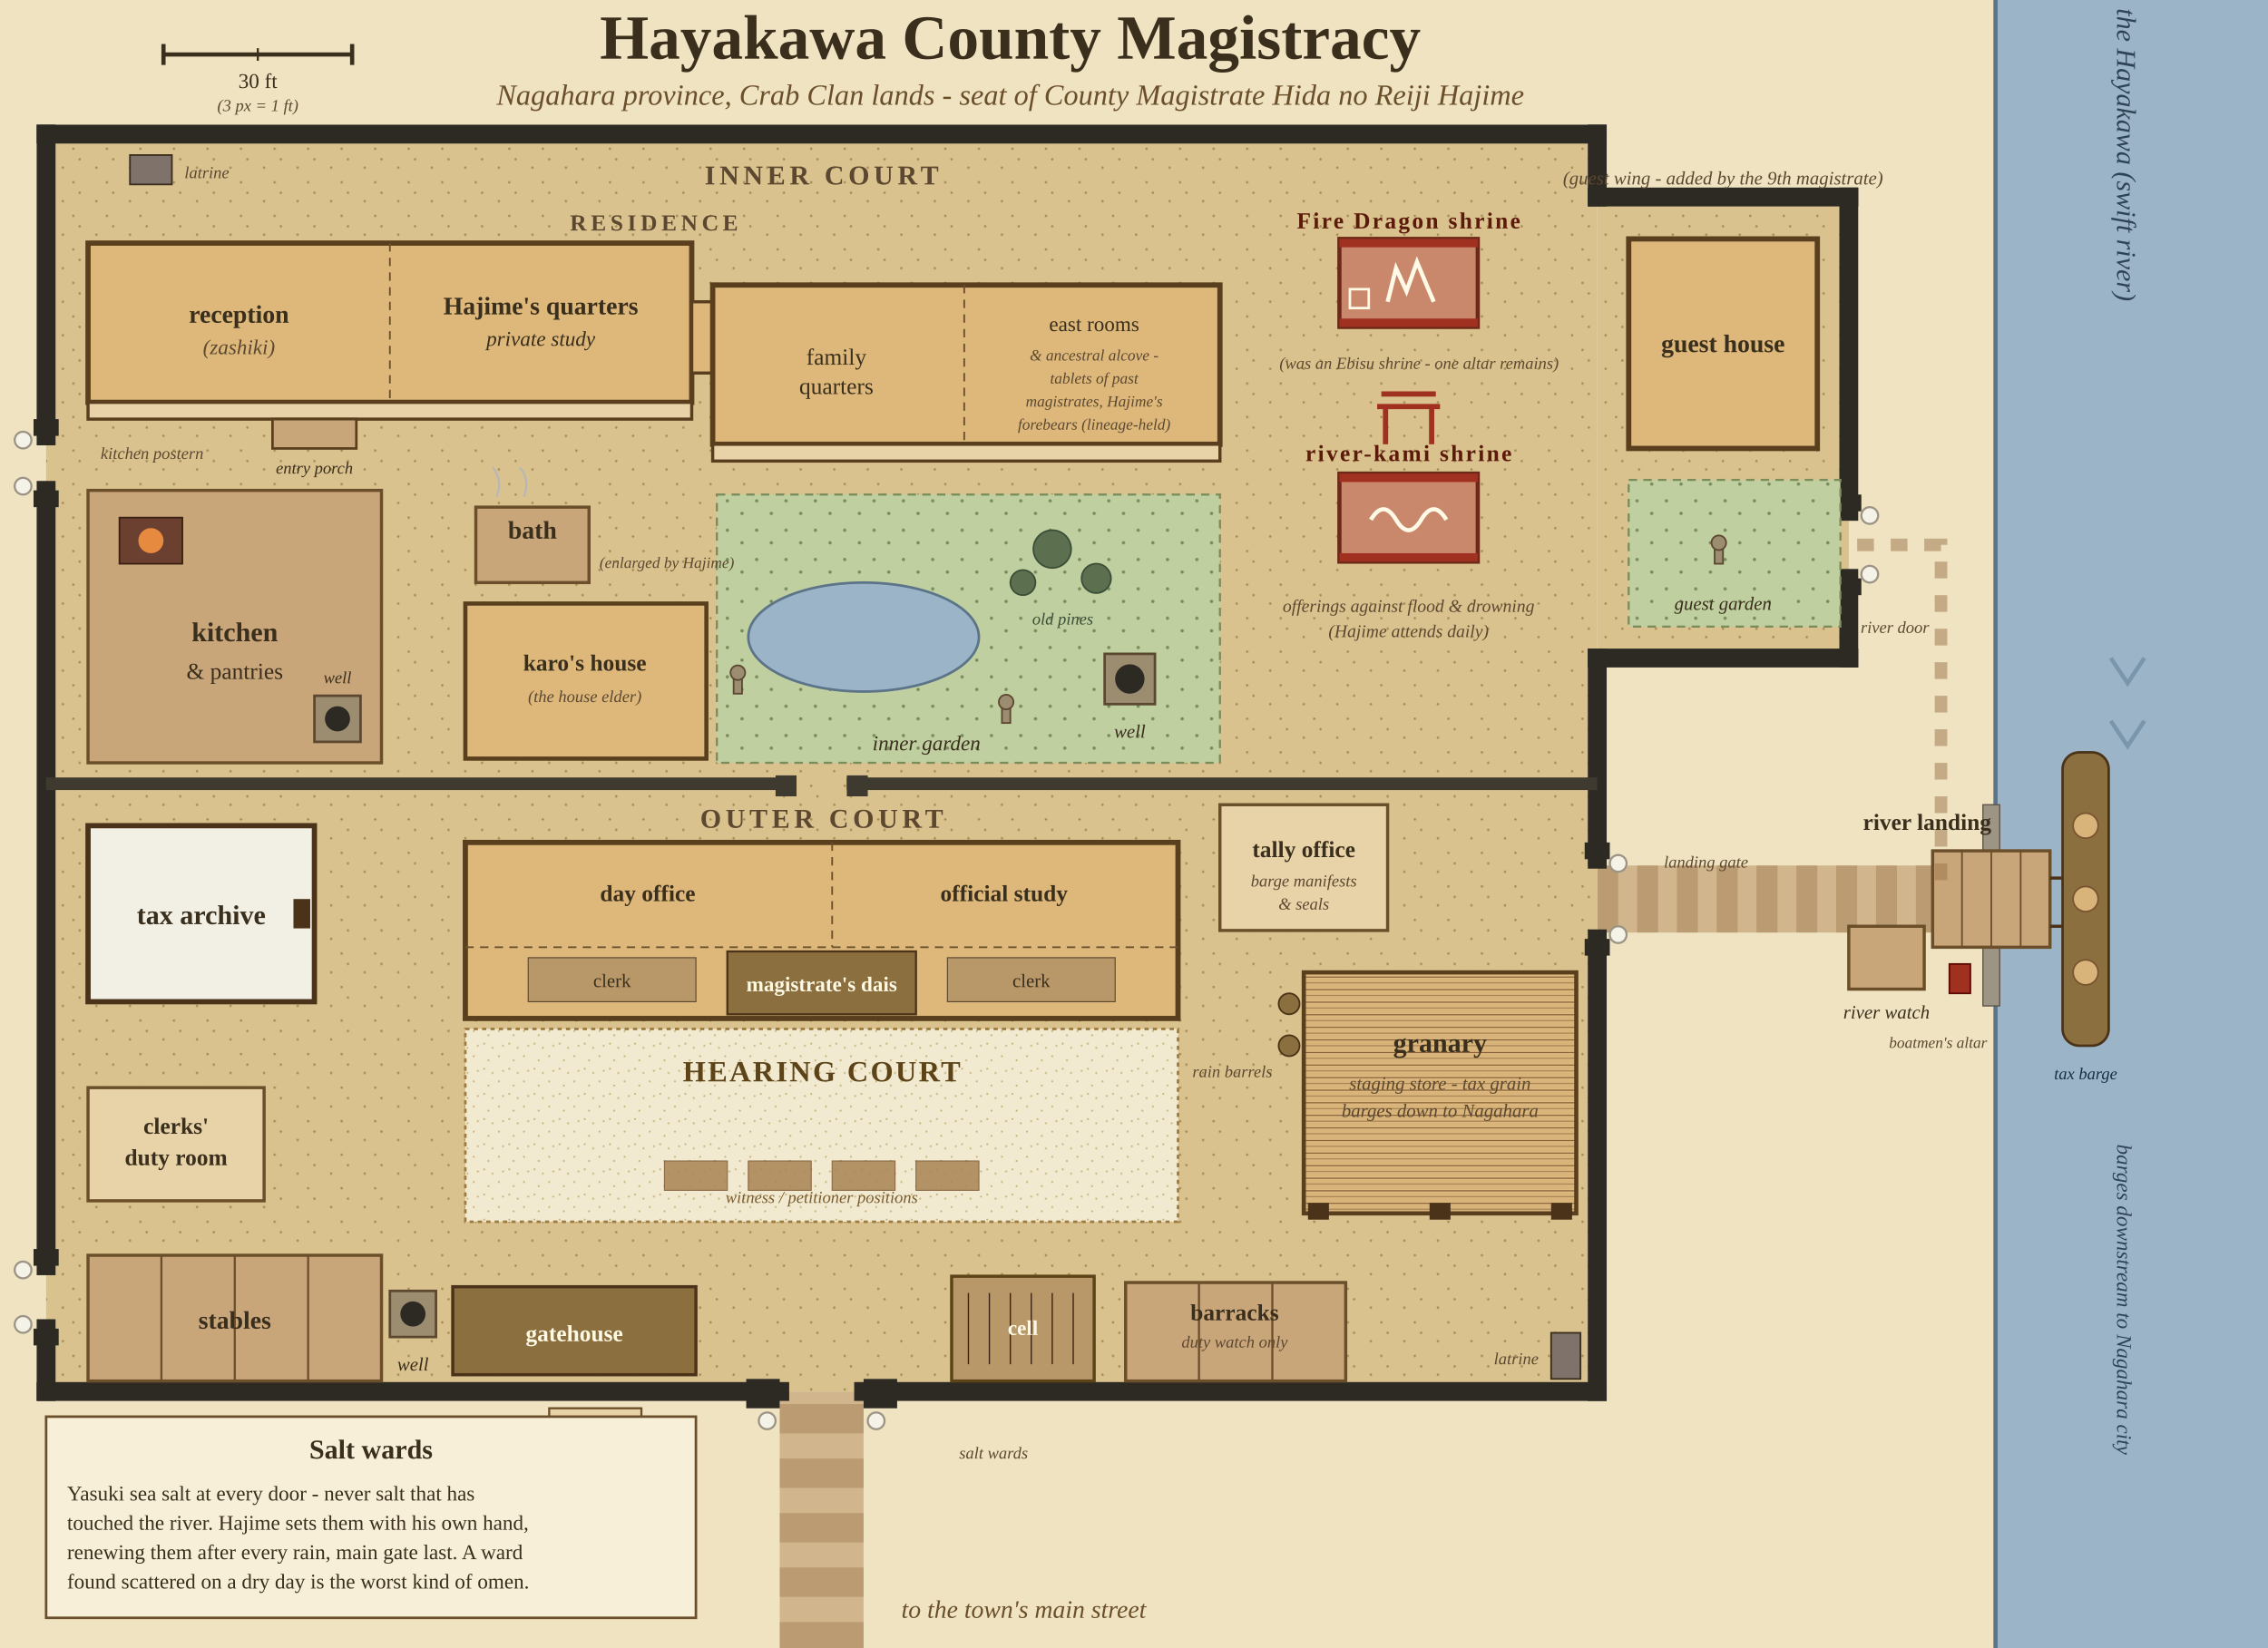
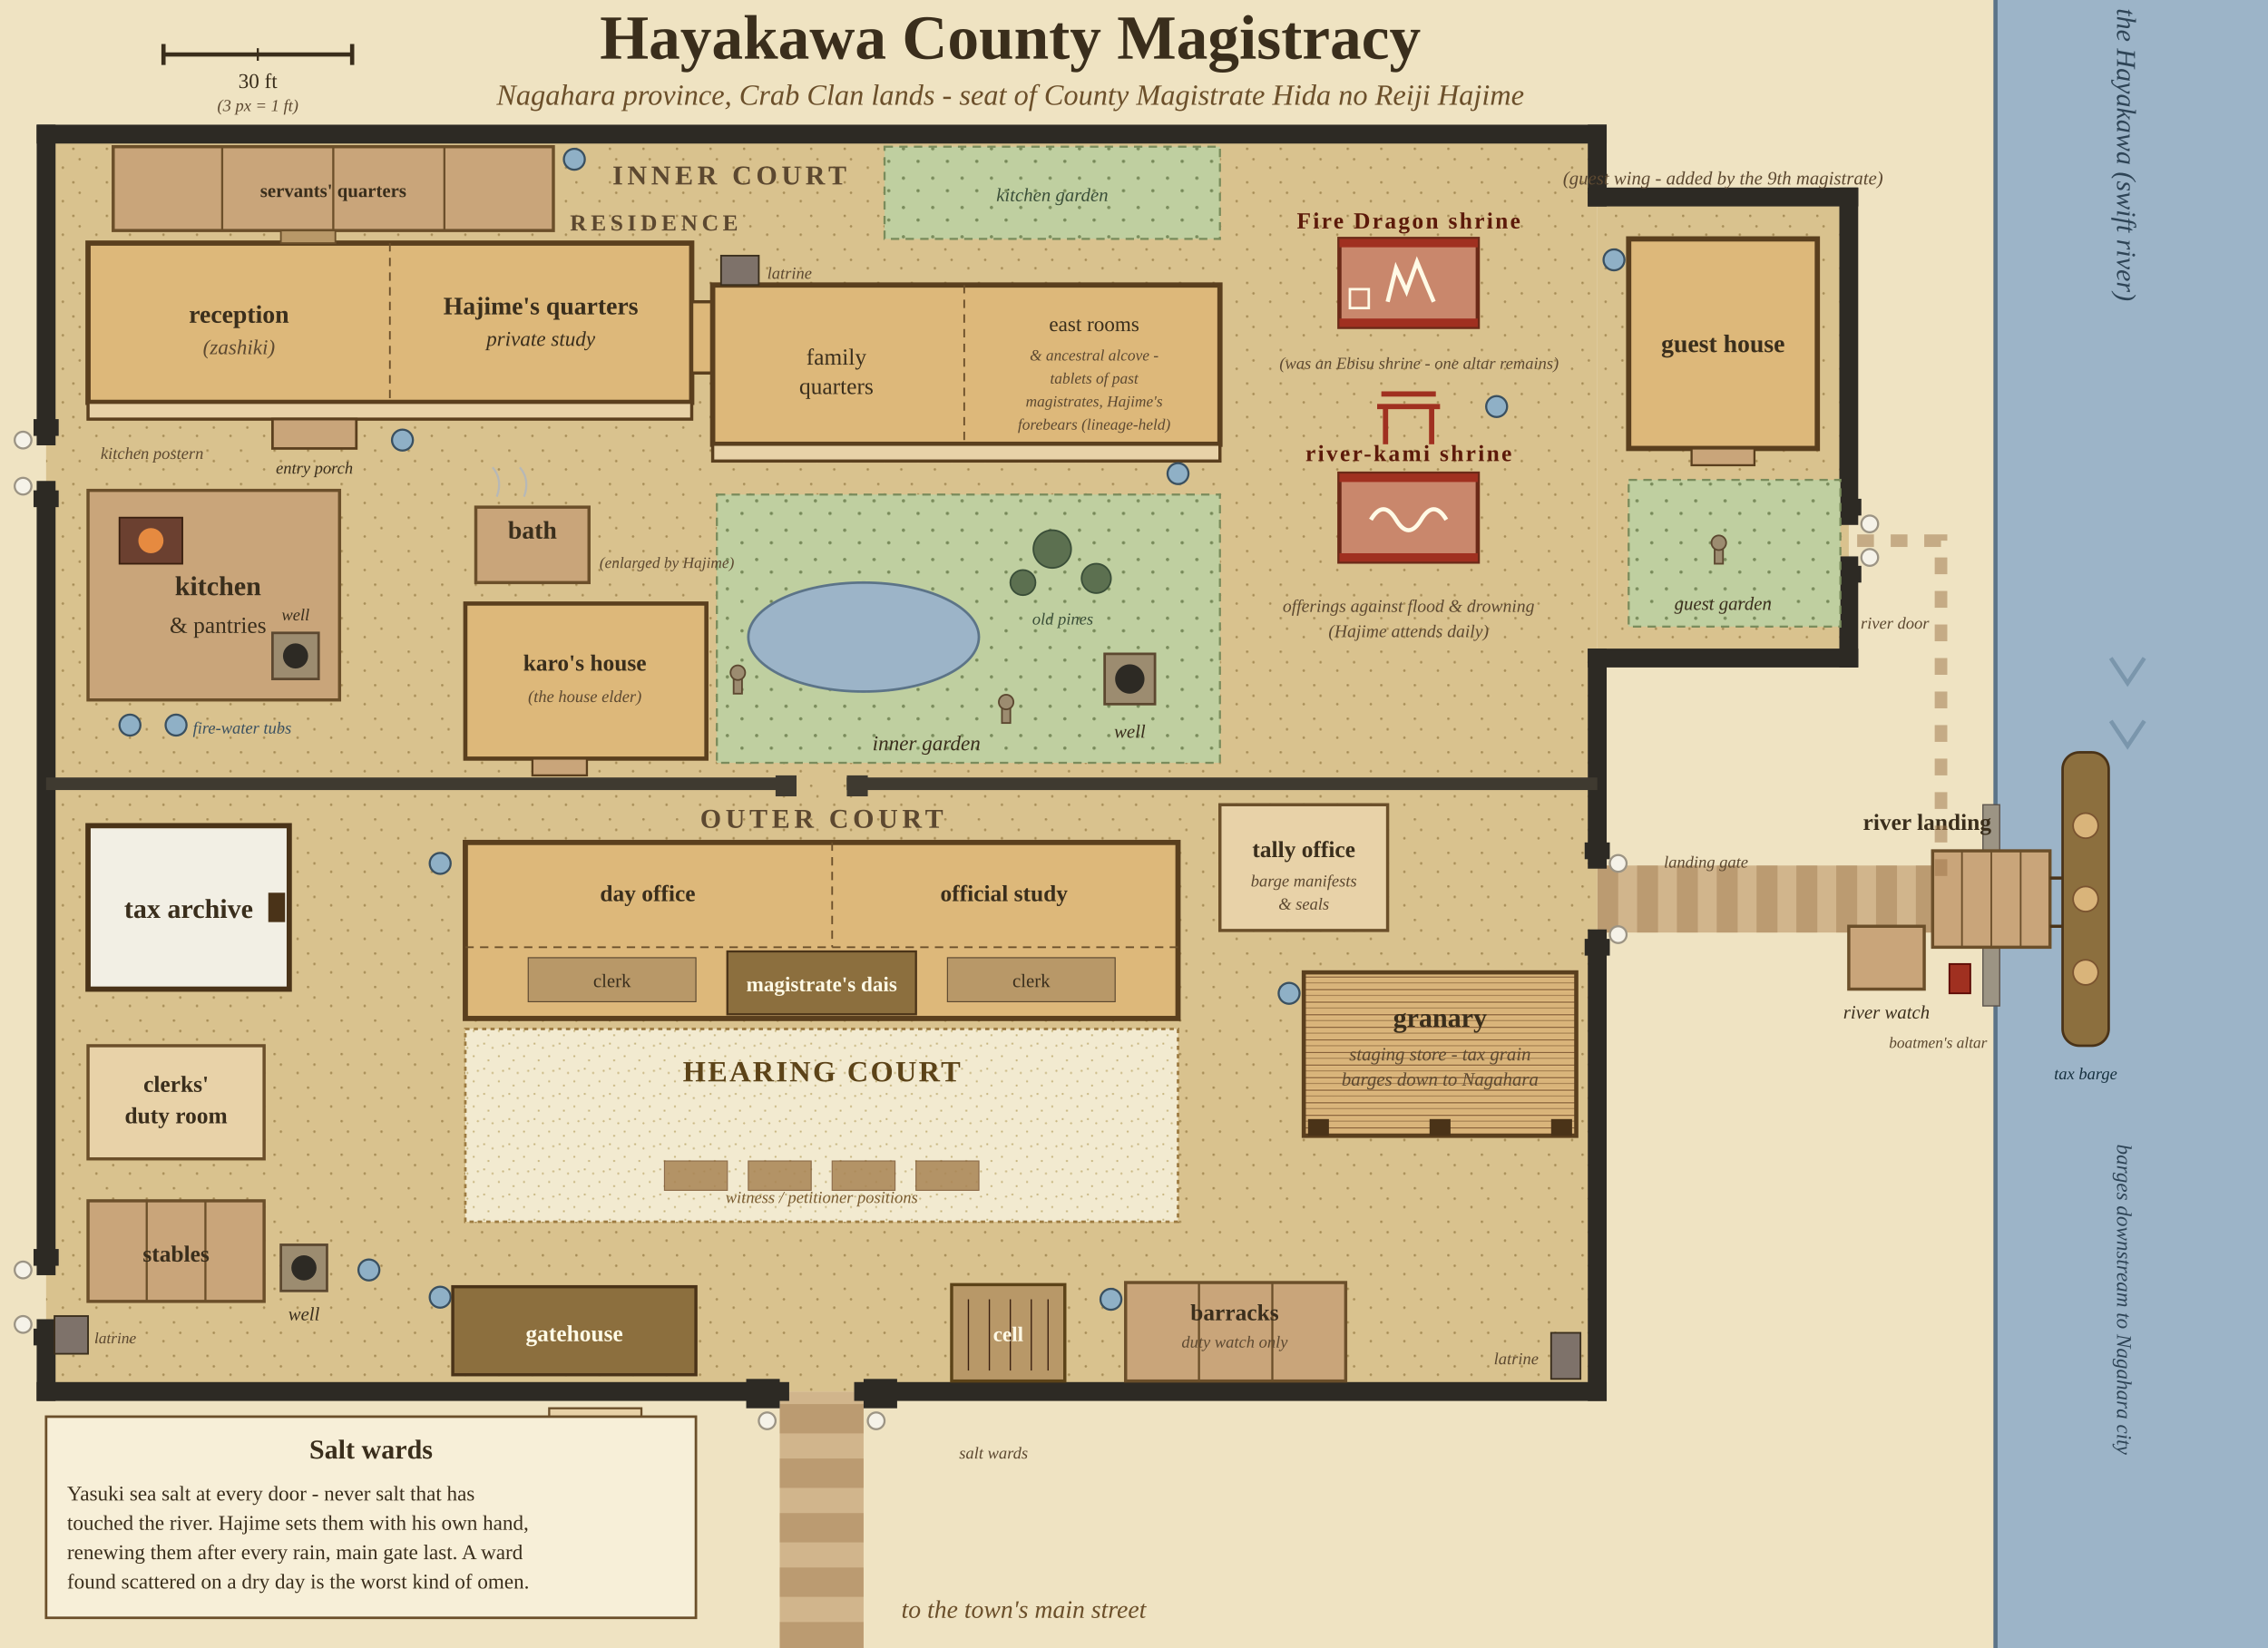
<svg xmlns="http://www.w3.org/2000/svg" viewBox="118 86 1082 786" font-family="Georgia, 'Times New Roman', serif">
  <defs>
    <pattern id="garden-stipple" patternUnits="userSpaceOnUse" width="14" height="14">
      <rect width="14" height="14" fill="#BFCFA0" />
      <circle cx="3" cy="3" r="0.8" fill="#7A8C5C" />
      <circle cx="10" cy="9" r="0.8" fill="#7A8C5C" />
    </pattern>
    <pattern id="court-earth" patternUnits="userSpaceOnUse" width="16" height="16">
      <rect width="16" height="16" fill="#D9C28E" />
      <circle cx="4" cy="6" r="0.6" fill="#A88E58" />
      <circle cx="12" cy="2" r="0.6" fill="#A88E58" />
      <circle cx="9" cy="13" r="0.6" fill="#A88E58" />
    </pattern>
    <pattern id="oshirasu-sand" patternUnits="userSpaceOnUse" width="12" height="12">
      <rect width="12" height="12" fill="#F2EAD0" />
      <circle cx="3" cy="4" r="0.5" fill="#C9B884" />
      <circle cx="8" cy="2" r="0.5" fill="#C9B884" />
      <circle cx="10" cy="9" r="0.5" fill="#C9B884" />
      <circle cx="5" cy="10" r="0.5" fill="#C9B884" />
      <circle cx="1" cy="8" r="0.5" fill="#C9B884" />
    </pattern>
    <pattern id="granary-slats" patternUnits="userSpaceOnUse" width="14" height="6">
      <rect width="14" height="6" fill="#D9B47A" />
      <line x1="0" y1="0" x2="14" y2="0" stroke="#7A5430" stroke-width="0.8" />
      <line x1="0" y1="3" x2="14" y2="3" stroke="#A88454" stroke-width="0.5" />
    </pattern>
  </defs>
  <rect x="0" y="0" width="1200" height="900" fill="#EFE3C2" />
  <g>
    <rect x="1070" y="0" width="130" height="900" fill="#9CB4C8" />
    <line x1="1070" y1="0" x2="1070" y2="900" stroke="#5C7488" stroke-width="2" />
    <g stroke="#7A96AC" stroke-width="2" fill="none">
      <path d="M 1125 400 L 1133 412 L 1141 400" />
      <path d="M 1125 430 L 1133 442 L 1141 430" />
    </g>
    <text transform="rotate(90 1128 90)" x="1128" y="90" font-size="13" font-style="italic" fill="#2E4456">the Hayakawa (swift river)</text>
    <text transform="rotate(90 1128 632)" x="1128" y="632" font-size="10" font-style="italic" fill="#2E4456">barges downstream to Nagahara city</text>
  </g>
  <g>
    <path d="M 510 900 L 510 750" stroke="#B89060" stroke-width="40" stroke-linecap="butt" opacity="0.55" />
    <path d="M 510 900 L 510 750" stroke="#9C7448" stroke-width="40" stroke-dasharray="14 12" fill="none" opacity="0.4" />
    <text x="548" y="858" font-size="12" fill="#6B4F2A" font-style="italic">to the town's main street</text>
  </g>
  <g>
    <path d="M 880 515 L 1044 515" stroke="#B89060" stroke-width="32" stroke-linecap="butt" opacity="0.55" />
    <path d="M 880 515 L 1044 515" stroke="#9C7448" stroke-width="32" stroke-dasharray="10 9" fill="none" opacity="0.4" />
  </g>
  <g>
    <rect x="1064" y="470" width="8" height="96" fill="#9C9484" stroke="#5C544C" stroke-width="0.6" />
    <rect x="1040" y="492" width="56" height="46" fill="#C9A57A" stroke="#6B4F2A" stroke-width="1.5" />
    <line x1="1054" y1="492" x2="1054" y2="538" stroke="#6B4F2A" stroke-width="0.8" />
    <line x1="1068" y1="492" x2="1068" y2="538" stroke="#6B4F2A" stroke-width="0.8" />
    <line x1="1082" y1="492" x2="1082" y2="538" stroke="#6B4F2A" stroke-width="0.8" />
    <text x="1068" y="482" text-anchor="end" font-size="11" font-weight="bold" fill="#3A2E1C">river landing</text>
    <line x1="1096" y1="505" x2="1102" y2="505" stroke="#4A3318" stroke-width="1.5" />
    <line x1="1096" y1="528" x2="1102" y2="528" stroke="#4A3318" stroke-width="1.5" />
    <rect x="1102" y="445" width="22" height="140" rx="8" fill="#8C6F3E" stroke="#4A3318" stroke-width="1.2" />
    <circle cx="1113" cy="480" r="6" fill="#D9B47A" stroke="#7A5430" stroke-width="0.8" />
    <circle cx="1113" cy="515" r="6" fill="#D9B47A" stroke="#7A5430" stroke-width="0.8" />
    <circle cx="1113" cy="550" r="6" fill="#D9B47A" stroke="#7A5430" stroke-width="0.8" />
    <text x="1113" y="601" text-anchor="middle" font-size="8" font-style="italic" fill="#16303F">tax barge</text>
    <rect x="1048" y="546" width="10" height="14" fill="#A03020" stroke="#5C0A04" stroke-width="0.8" />
    <text x="1066" y="586" text-anchor="end" font-size="7.5" font-style="italic" fill="#5C4830">boatmen's altar</text>
    <rect x="1000" y="528" width="36" height="30" fill="#C9A57A" stroke="#6B4F2A" stroke-width="1.5" />
    <text x="1018" y="572" text-anchor="middle" font-size="9" font-style="italic" fill="#3A2E1C">river watch</text>
  </g>
  <text x="600" y="114" text-anchor="middle" font-size="30" font-weight="bold" fill="#3A2E1C">Hayakawa County Magistracy</text>
  <text x="600" y="136" text-anchor="middle" font-size="14" font-style="italic" fill="#6B4F2A">Nagahara province, Crab Clan lands - seat of County Magistrate Hida no Reiji Hajime</text>
  <g>
    <g stroke="#3A2E1C">
      <line x1="196" y1="112" x2="286" y2="112" stroke-width="2" />
      <line x1="196" y1="107" x2="196" y2="117" stroke-width="2" />
      <line x1="286" y1="107" x2="286" y2="117" stroke-width="2" />
      <line x1="241" y1="109" x2="241" y2="115" stroke-width="1" />
    </g>
    <text x="241" y="128" text-anchor="middle" font-size="10" fill="#3A2E1C">30 ft</text>
    <text x="241" y="139" text-anchor="middle" font-size="8" font-style="italic" fill="#5C4830">(3 px = 1 ft)</text>
  </g>
  <rect x="140" y="150" width="740" height="600" fill="url(#court-earth)" />
  <rect x="880" y="180" width="120" height="220" fill="url(#court-earth)" />
  <g stroke="#2D2A24" stroke-width="9" fill="none" stroke-linecap="square">
    <line x1="140" y1="150" x2="880" y2="150" />
    <line x1="140" y1="150" x2="140" y2="294" />
    <line x1="140" y1="320" x2="140" y2="690" />
    <line x1="140" y1="720" x2="140" y2="750" />
    <line x1="880" y1="150" x2="880" y2="180" />
    <line x1="880" y1="180" x2="1000" y2="180" />
    <line x1="1000" y1="400" x2="880" y2="400" />
    <line x1="880" y1="400" x2="880" y2="496" />
-     <line x1="1000" y1="180" x2="1000" y2="330" />
-     <line x1="1000" y1="362" x2="1000" y2="400" />
+     <line x1="1000" y1="180" x2="1000" y2="332" />
+     <line x1="1000" y1="356" x2="1000" y2="400" />
    <line x1="880" y1="534" x2="880" y2="750" />
    <line x1="140" y1="750" x2="490" y2="750" />
    <line x1="530" y1="750" x2="880" y2="750" />
  </g>
  <g fill="#2D2A24">
    <rect x="474" y="744" width="16" height="14" />
    <rect x="530" y="744" width="16" height="14" />
  </g>
  <g fill="#2D2A24">
    <rect x="874" y="488" width="12" height="8" />
    <rect x="874" y="534" width="12" height="8" />
  </g>
  <text x="952" y="500" text-anchor="end" font-size="8" font-style="italic" fill="#5C4830">landing gate</text>
  <circle cx="890" cy="498" r="4" fill="#F5F2E8" stroke="#9C9484" stroke-width="1" />
  <circle cx="890" cy="532" r="4" fill="#F5F2E8" stroke="#9C9484" stroke-width="1" />
  <circle cx="129" cy="692" r="4" fill="#F5F2E8" stroke="#9C9484" stroke-width="1" />
  <circle cx="129" cy="718" r="4" fill="#F5F2E8" stroke="#9C9484" stroke-width="1" />
  <g fill="#2D2A24">
    <rect x="134" y="286" width="12" height="8" />
    <rect x="134" y="320" width="12" height="8" />
  </g>
  <text x="166" y="305" text-anchor="start" font-size="8" font-style="italic" fill="#5C4830">kitchen postern</text>
  <circle cx="129" cy="296" r="4" fill="#F5F2E8" stroke="#9C9484" stroke-width="1" />
  <circle cx="129" cy="318" r="4" fill="#F5F2E8" stroke="#9C9484" stroke-width="1" />
  <g fill="#2D2A24">
    <rect x="134" y="682" width="12" height="8" />
    <rect x="134" y="720" width="12" height="8" />
  </g>
  <text x="166" y="705" text-anchor="start" font-size="8" font-style="italic" fill="#5C4830">service gate</text>
  <g fill="#2D2A24">
-     <rect x="994" y="322" width="12" height="8" />
-     <rect x="994" y="362" width="12" height="8" />
-   </g>
-   <path d="M 1004 346 L 1044 346 L 1044 510" stroke="#9C7448" stroke-width="6" stroke-dasharray="8 8" fill="none" opacity="0.5" />
-   <text x="1022" y="388" text-anchor="middle" font-size="8" font-style="italic" fill="#5C4830">river door</text>
-   <circle cx="1010" cy="332" r="4" fill="#F5F2E8" stroke="#9C9484" stroke-width="1" />
-   <circle cx="1010" cy="360" r="4" fill="#F5F2E8" stroke="#9C9484" stroke-width="1" />
+     <rect x="994" y="324" width="12" height="8" />
+     <rect x="994" y="356" width="12" height="8" />
+   </g>
+   <path d="M 1004 344 L 1044 344 L 1044 510" stroke="#9C7448" stroke-width="6" stroke-dasharray="8 8" fill="none" opacity="0.5" />
+   <text x="1022" y="386" text-anchor="middle" font-size="8" font-style="italic" fill="#5C4830">river door</text>
+   <circle cx="1010" cy="336" r="4" fill="#F5F2E8" stroke="#9C9484" stroke-width="1" />
+   <circle cx="1010" cy="352" r="4" fill="#F5F2E8" stroke="#9C9484" stroke-width="1" />
  <g>
    <circle cx="484" cy="764" r="4" fill="#F5F2E8" stroke="#9C9484" stroke-width="1" />
    <circle cx="536" cy="764" r="4" fill="#F5F2E8" stroke="#9C9484" stroke-width="1" />
    <text x="592" y="782" text-anchor="middle" font-size="8" font-style="italic" fill="#5C4830">salt wards</text>
  </g>
  <g>
    <rect x="380" y="758" width="44" height="12" fill="#E8D2A8" stroke="#6B4F2A" stroke-width="1" />
    <circle cx="386" cy="772" r="1.5" fill="#4A3318" />
    <circle cx="418" cy="772" r="1.5" fill="#4A3318" />
    <text x="402" y="786" text-anchor="middle" font-size="9" font-style="italic" fill="#5C4830">notice board</text>
  </g>
  <g stroke="#3F3A30" stroke-width="6" fill="none">
    <line x1="140" y1="460" x2="498" y2="460" />
    <line x1="522" y1="460" x2="880" y2="460" />
  </g>
  <g fill="#3F3A30">
    <rect x="488" y="456" width="10" height="10" />
    <rect x="522" y="456" width="10" height="10" />
  </g>
-   <text x="510" y="174" text-anchor="middle" font-size="13" font-weight="bold" fill="#5C4830" letter-spacing="2">INNER COURT</text>
+   <text x="466" y="174" text-anchor="middle" font-size="13" font-weight="bold" fill="#5C4830" letter-spacing="2">INNER COURT</text>
  <g>
    <text x="430" y="196" text-anchor="middle" font-size="11" font-weight="bold" fill="#5C4830" letter-spacing="2">RESIDENCE</text>
    <rect x="160" y="202" width="288" height="76" fill="#DDB87A" stroke="#5A3F1E" stroke-width="2.5" />
    <rect x="160" y="278" width="288" height="8" fill="#E8D2A8" stroke="#5A3F1E" stroke-width="1.5" />
    <line x1="304" y1="202" x2="304" y2="278" stroke="#6B4F2A" stroke-width="0.8" stroke-dasharray="4 3" />
    <text x="232" y="240" text-anchor="middle" font-size="12" font-weight="bold" fill="#3A2E1C">reception</text>
    <text x="232" y="255" text-anchor="middle" font-size="10" font-style="italic" fill="#5C4830">(zashiki)</text>
    <text x="376" y="236" text-anchor="middle" font-size="12" font-weight="bold" fill="#3A2E1C">Hajime's quarters</text>
    <text x="376" y="251" text-anchor="middle" font-size="10" font-style="italic" fill="#3A2E1C">private study</text>
    <rect x="448" y="230" width="10" height="34" fill="#DDB87A" stroke="#5A3F1E" stroke-width="1.5" />
    <rect x="458" y="222" width="242" height="76" fill="#DDB87A" stroke="#5A3F1E" stroke-width="2.5" />
    <rect x="458" y="298" width="242" height="8" fill="#E8D2A8" stroke="#5A3F1E" stroke-width="1.5" />
    <line x1="578" y1="222" x2="578" y2="298" stroke="#6B4F2A" stroke-width="0.8" stroke-dasharray="4 3" />
    <text x="517" y="260" text-anchor="middle" font-size="11" fill="#3A2E1C">family</text>
    <text x="517" y="274" text-anchor="middle" font-size="11" fill="#3A2E1C">quarters</text>
    <text x="640" y="244" text-anchor="middle" font-size="10" fill="#3A2E1C">east rooms</text>
    <text x="640" y="258" text-anchor="middle" font-size="7.5" font-style="italic" fill="#5C4830">&amp; ancestral alcove -</text>
    <text x="640" y="269" text-anchor="middle" font-size="7.5" font-style="italic" fill="#5C4830">tablets of past</text>
    <text x="640" y="280" text-anchor="middle" font-size="7.5" font-style="italic" fill="#5C4830">magistrates, Hajime's</text>
    <text x="640" y="291" text-anchor="middle" font-size="7.5" font-style="italic" fill="#5C4830">forebears (lineage-held)</text>
  </g>
  <g>
    <rect x="248" y="286" width="40" height="14" fill="#C9A57A" stroke="#5A3F1E" stroke-width="1.2" />
    <text x="268" y="312" text-anchor="middle" font-size="8" font-style="italic" fill="#3A2E1C">entry porch</text>
  </g>
  <g>
-     <rect x="160" y="320" width="140" height="130" fill="#C9A57A" stroke="#6B4F2A" stroke-width="1.5" />
+     <rect x="160" y="320" width="120" height="100" fill="#C9A57A" stroke="#6B4F2A" stroke-width="1.5" />
    <rect x="175" y="333" width="30" height="22" fill="#6B4030" stroke="#3A2010" stroke-width="0.8" />
    <circle cx="190" cy="344" r="6" fill="#E68A40" />
-     <text x="230" y="392" text-anchor="middle" font-size="13" font-weight="bold" fill="#3A2E1C">kitchen</text>
-     <text x="230" y="410" text-anchor="middle" font-size="11" fill="#3A2E1C">&amp; pantries</text>
-     <rect x="268" y="418" width="22" height="22" fill="#9C8C70" stroke="#5C4830" stroke-width="1.2" />
-     <circle cx="279" cy="429" r="6" fill="#2D2A24" />
-     <text x="279" y="412" text-anchor="middle" font-size="8" font-style="italic" fill="#3A2E1C">well</text>
+     <text x="222" y="370" text-anchor="middle" font-size="13" font-weight="bold" fill="#3A2E1C">kitchen</text>
+     <text x="222" y="388" text-anchor="middle" font-size="11" fill="#3A2E1C">&amp; pantries</text>
+     <rect x="248" y="388" width="22" height="22" fill="#9C8C70" stroke="#5C4830" stroke-width="1.2" />
+     <circle cx="259" cy="399" r="6" fill="#2D2A24" />
+     <text x="259" y="382" text-anchor="middle" font-size="8" font-style="italic" fill="#3A2E1C">well</text>
  </g>
  <g>
    <rect x="460" y="322" width="240" height="128" fill="url(#garden-stipple)" stroke="#7A8C5C" stroke-width="1" stroke-dasharray="4 3" />
    <ellipse cx="530" cy="390" rx="55" ry="26" fill="#9CB4C8" stroke="#5C7488" stroke-width="1.2" />
    <circle cx="620" cy="348" r="9" fill="#5C7050" stroke="#3A4E38" stroke-width="0.8" />
    <circle cx="641" cy="362" r="7" fill="#5C7050" stroke="#3A4E38" stroke-width="0.8" />
    <circle cx="606" cy="364" r="6" fill="#5C7050" stroke="#3A4E38" stroke-width="0.8" />
    <text x="625" y="384" text-anchor="middle" font-size="8" font-style="italic" fill="#3A4E38">old pines</text>
    <g fill="#9C8C70" stroke="#5C4830" stroke-width="0.8">
      <rect x="468" y="410" width="4" height="7" />
      <circle cx="470" cy="407" r="3.5" />
      <rect x="596" y="424" width="4" height="7" />
      <circle cx="598" cy="421" r="3.5" />
    </g>
    <text x="560" y="444" text-anchor="middle" font-size="10" font-style="italic" fill="#3A2E1C">inner garden</text>
  </g>
  <g>
    <rect x="345" y="328" width="54" height="36" fill="#C9A57A" stroke="#6B4F2A" stroke-width="1.5" />
    <path d="M 355 323 q 3 -8 -2 -14 M 368 323 q 3 -8 -2 -14" stroke="#A8B4C8" stroke-width="1" fill="none" opacity="0.7" />
    <text x="372" y="343" text-anchor="middle" font-size="12" font-weight="bold" fill="#3A2E1C">bath</text>
    <text x="404" y="357" text-anchor="start" font-size="7.5" font-style="italic" fill="#5C4830">(enlarged by Hajime)</text>
  </g>
  <g>
    <rect x="340" y="374" width="115" height="74" fill="#DDB87A" stroke="#5A3F1E" stroke-width="2" />
+     <rect x="372" y="448" width="26" height="8" fill="#C9A57A" stroke="#5A3F1E" stroke-width="1" />
    <text x="397" y="406" text-anchor="middle" font-size="11" font-weight="bold" fill="#3A2E1C">karo's house</text>
    <text x="397" y="421" text-anchor="middle" font-size="8" font-style="italic" fill="#5C4830">(the house elder)</text>
  </g>
  <g>
    <rect x="645" y="398" width="24" height="24" fill="#9C8C70" stroke="#5C4830" stroke-width="1.2" />
    <circle cx="657" cy="410" r="7" fill="#2D2A24" />
    <text x="657" y="438" text-anchor="middle" font-size="9" font-style="italic" fill="#3A2E1C">well</text>
  </g>
  <g>
-     <rect x="180" y="160" width="20" height="14" fill="#7E726A" stroke="#3A2E1C" stroke-width="0.8" />
-     <text x="206" y="171" font-size="8" font-style="italic" fill="#5C4830">latrine</text>
+     <rect x="172" y="156" width="210" height="40" fill="#C9A57A" stroke="#6B4F2A" stroke-width="1.5" />
+     <line x1="224" y1="156" x2="224" y2="196" stroke="#6B4F2A" stroke-width="1" />
+     <line x1="277" y1="156" x2="277" y2="196" stroke="#6B4F2A" stroke-width="1" />
+     <line x1="330" y1="156" x2="330" y2="196" stroke="#6B4F2A" stroke-width="1" />
+     <rect x="252" y="196" width="26" height="6" fill="#B89868" stroke="#6B4F2A" stroke-width="0.8" />
+     <text x="277" y="180" text-anchor="middle" font-size="9" font-weight="bold" fill="#3A2E1C">servants' quarters</text>
+   </g>
+   <g>
+     <rect x="462" y="208" width="18" height="14" fill="#7E726A" stroke="#3A2E1C" stroke-width="0.8" />
+     <text x="484" y="219" font-size="8" font-style="italic" fill="#5C4830">latrine</text>
+   </g>
+   <g>
+     <rect x="540" y="156" width="160" height="44" fill="url(#garden-stipple)" stroke="#7A8C5C" stroke-width="1" stroke-dasharray="4 3" />
+     <text x="620" y="182" text-anchor="middle" font-size="9" font-style="italic" fill="#3A4E38">kitchen garden</text>
  </g>
  <g>
    <text x="790" y="195" text-anchor="middle" font-size="11" font-weight="bold" fill="#5C1A0A" letter-spacing="1">Fire Dragon shrine</text>
    <rect x="757" y="200" width="66" height="42" fill="#C9876C" stroke="#6B2A18" stroke-width="2" />
    <rect x="757" y="200" width="66" height="4" fill="#A03020" />
    <rect x="757" y="238" width="66" height="4" fill="#A03020" />
    <path d="M 780 230 L 784 214 L 789 225 L 794 211 L 799 223 L 802 230" stroke="#FFFAE6" stroke-width="2" fill="none" />
    <rect x="762" y="224" width="9" height="9" fill="none" stroke="#FFFAE6" stroke-width="1.2" />
    <text x="795" y="262" text-anchor="middle" font-size="8" font-style="italic" fill="#5C4830">(was an Ebisu shrine - one altar remains)</text>
    <g transform="translate(790, 274)" stroke="#A03020" stroke-width="2.5">
      <line x1="-13" y1="0" x2="13" y2="0" />
      <line x1="-15" y1="6" x2="15" y2="6" />
      <line x1="-11" y1="6" x2="-11" y2="24" />
      <line x1="11" y1="6" x2="11" y2="24" />
    </g>
  </g>
  <g>
    <text x="790" y="306" text-anchor="middle" font-size="11" font-weight="bold" fill="#5C1A0A" letter-spacing="1">river-kami shrine</text>
    <rect x="757" y="312" width="66" height="42" fill="#C9876C" stroke="#6B2A18" stroke-width="2" />
    <rect x="757" y="312" width="66" height="4" fill="#A03020" />
    <rect x="757" y="350" width="66" height="4" fill="#A03020" />
    <path d="M 772 334 q 6 -10 12 0 q 6 10 12 0 q 6 -10 12 0" stroke="#FFFAE6" stroke-width="2" fill="none" />
    <text x="790" y="378" text-anchor="middle" font-size="8.5" font-style="italic" fill="#5C4830">offerings against flood &amp; drowning</text>
    <text x="790" y="390" text-anchor="middle" font-size="8.5" font-style="italic" fill="#5C4830">(Hajime attends daily)</text>
  </g>
  <text x="940" y="174" text-anchor="middle" font-size="9" font-style="italic" fill="#5C4830">(guest wing - added by the 9th magistrate)</text>
  <g>
    <rect x="895" y="200" width="90" height="100" fill="#DDB87A" stroke="#5A3F1E" stroke-width="2.5" />
+     <rect x="925" y="300" width="30" height="8" fill="#C9A57A" stroke="#5A3F1E" stroke-width="1" />
    <text x="940" y="254" text-anchor="middle" font-size="12" font-weight="bold" fill="#3A2E1C">guest house</text>
  </g>
  <g>
    <rect x="895" y="315" width="101" height="70" fill="url(#garden-stipple)" stroke="#7A8C5C" stroke-width="1" stroke-dasharray="4 3" />
    <g fill="#9C8C70" stroke="#5C4830" stroke-width="0.8">
      <rect x="936" y="348" width="4" height="7" />
      <circle cx="938" cy="345" r="3.5" />
    </g>
    <text x="940" y="377" text-anchor="middle" font-size="9" font-style="italic" fill="#3A2E1C">guest garden</text>
  </g>
  <text x="510" y="481" text-anchor="middle" font-size="13" font-weight="bold" fill="#5C4830" letter-spacing="2">OUTER COURT</text>
  <g>
    <rect x="340" y="488" width="340" height="84" fill="#DDB87A" stroke="#5A3F1E" stroke-width="2.5" />
    <line x1="340" y1="538" x2="680" y2="538" stroke="#6B4F2A" stroke-width="0.8" stroke-dasharray="4 3" />
    <line x1="515" y1="488" x2="515" y2="538" stroke="#6B4F2A" stroke-width="0.8" stroke-dasharray="4 3" />
    <text x="427" y="516" text-anchor="middle" font-size="11" font-weight="bold" fill="#3A2E1C">day office</text>
    <text x="597" y="516" text-anchor="middle" font-size="11" font-weight="bold" fill="#3A2E1C">official study</text>
    <rect x="465" y="540" width="90" height="30" fill="#8C6F3E" stroke="#4A3318" stroke-width="1" />
    <text x="510" y="559" text-anchor="middle" font-size="10" fill="#FFFAE6" font-weight="bold">magistrate's dais</text>
    <rect x="370" y="543" width="80" height="21" fill="#B89868" stroke="#5C4830" stroke-width="0.5" />
    <text x="410" y="557" text-anchor="middle" font-size="9" fill="#3A2E1C">clerk</text>
    <rect x="570" y="543" width="80" height="21" fill="#B89868" stroke="#5C4830" stroke-width="0.5" />
    <text x="610" y="557" text-anchor="middle" font-size="9" fill="#3A2E1C">clerk</text>
  </g>
  <g>
    <rect x="340" y="577" width="340" height="92" fill="url(#oshirasu-sand)" stroke="#9C7A40" stroke-width="1.2" stroke-dasharray="2 2" />
    <text x="510" y="602" text-anchor="middle" font-size="14" font-weight="bold" fill="#5C4318" letter-spacing="1">HEARING COURT</text>
    <g fill="#A88454" stroke="#7A5430" stroke-width="0.5" opacity="0.85">
      <rect x="435" y="640" width="30" height="14" />
      <rect x="475" y="640" width="30" height="14" />
      <rect x="515" y="640" width="30" height="14" />
      <rect x="555" y="640" width="30" height="14" />
    </g>
    <text x="510" y="660" text-anchor="middle" font-size="8" font-style="italic" fill="#7A5C30">witness / petitioner positions</text>
  </g>
  <g>
-     <rect x="160" y="480" width="108" height="84" fill="#F2EFE4" stroke="#4A3318" stroke-width="2.5" />
-     <rect x="258" y="515" width="8" height="14" fill="#4A3318" />
-     <text x="214" y="527" text-anchor="middle" font-size="13" font-weight="bold" fill="#3A2E1C">tax archive</text>
-   </g>
-   <g>
-     <rect x="160" y="605" width="84" height="54" fill="#E8D2A8" stroke="#6B4F2A" stroke-width="1.5" />
-     <text x="202" y="627" text-anchor="middle" font-size="11" font-weight="bold" fill="#3A2E1C">clerks'</text>
-     <text x="202" y="642" text-anchor="middle" font-size="11" font-weight="bold" fill="#3A2E1C">duty room</text>
-   </g>
-   <g>
-     <rect x="160" y="685" width="140" height="60" fill="#C9A57A" stroke="#6B4F2A" stroke-width="1.5" />
-     <line x1="195" y1="685" x2="195" y2="745" stroke="#6B4F2A" stroke-width="1" />
-     <line x1="230" y1="685" x2="230" y2="745" stroke="#6B4F2A" stroke-width="1" />
-     <line x1="265" y1="685" x2="265" y2="745" stroke="#6B4F2A" stroke-width="1" />
-     <text x="230" y="720" text-anchor="middle" font-size="12" font-weight="bold" fill="#3A2E1C">stables</text>
-   </g>
-   <g>
-     <rect x="304" y="702" width="22" height="22" fill="#9C8C70" stroke="#5C4830" stroke-width="1.2" />
-     <circle cx="315" cy="713" r="6" fill="#2D2A24" />
-     <text x="315" y="740" text-anchor="middle" font-size="9" font-style="italic" fill="#3A2E1C">well</text>
+     <rect x="160" y="480" width="96" height="78" fill="#F2EFE4" stroke="#4A3318" stroke-width="2.5" />
+     <rect x="246" y="512" width="8" height="14" fill="#4A3318" />
+     <text x="208" y="524" text-anchor="middle" font-size="13" font-weight="bold" fill="#3A2E1C">tax archive</text>
+   </g>
+   <g>
+     <rect x="160" y="585" width="84" height="54" fill="#E8D2A8" stroke="#6B4F2A" stroke-width="1.5" />
+     <text x="202" y="607" text-anchor="middle" font-size="11" font-weight="bold" fill="#3A2E1C">clerks'</text>
+     <text x="202" y="622" text-anchor="middle" font-size="11" font-weight="bold" fill="#3A2E1C">duty room</text>
+   </g>
+   <g>
+     <rect x="160" y="659" width="84" height="48" fill="#C9A57A" stroke="#6B4F2A" stroke-width="1.5" />
+     <line x1="188" y1="659" x2="188" y2="707" stroke="#6B4F2A" stroke-width="1" />
+     <line x1="216" y1="659" x2="216" y2="707" stroke="#6B4F2A" stroke-width="1" />
+     <text x="202" y="688" text-anchor="middle" font-size="11" font-weight="bold" fill="#3A2E1C">stables</text>
+   </g>
+   <g>
+     <rect x="252" y="680" width="22" height="22" fill="#9C8C70" stroke="#5C4830" stroke-width="1.2" />
+     <circle cx="263" cy="691" r="6" fill="#2D2A24" />
+     <text x="263" y="716" text-anchor="middle" font-size="9" font-style="italic" fill="#3A2E1C">well</text>
+   </g>
+   <g>
+     <rect x="144" y="714" width="16" height="18" fill="#7E726A" stroke="#3A2E1C" stroke-width="0.8" />
+     <text x="163" y="727" font-size="7.5" font-style="italic" fill="#5C4830">latrine</text>
  </g>
  <g>
    <rect x="700" y="470" width="80" height="60" fill="#E8D2A8" stroke="#6B4F2A" stroke-width="1.5" />
    <text x="740" y="495" text-anchor="middle" font-size="11" font-weight="bold" fill="#3A2E1C">tally office</text>
    <text x="740" y="509" text-anchor="middle" font-size="8" font-style="italic" fill="#5C4830">barge manifests</text>
    <text x="740" y="520" text-anchor="middle" font-size="8" font-style="italic" fill="#5C4830">&amp; seals</text>
  </g>
  <g>
-     <rect x="740" y="550" width="130" height="115" fill="url(#granary-slats)" stroke="#5A3F1E" stroke-width="2" />
-     <rect x="742" y="660" width="10" height="8" fill="#4A3318" />
-     <rect x="800" y="660" width="10" height="8" fill="#4A3318" />
-     <rect x="858" y="660" width="10" height="8" fill="#4A3318" />
-     <text x="805" y="588" text-anchor="middle" font-size="13" font-weight="bold" fill="#3A2E1C">granary</text>
-     <text x="805" y="606" text-anchor="middle" font-size="9" font-style="italic" fill="#5C4830">staging store - tax grain</text>
-     <text x="805" y="619" text-anchor="middle" font-size="9" font-style="italic" fill="#5C4830">barges down to Nagahara</text>
-   </g>
-   <g>
-     <rect x="572" y="695" width="68" height="50" fill="#B89868" stroke="#5C4318" stroke-width="1.5" />
-     <line x1="580" y1="703" x2="580" y2="737" stroke="#3A2010" stroke-width="0.6" />
-     <line x1="590" y1="703" x2="590" y2="737" stroke="#3A2010" stroke-width="0.6" />
-     <line x1="600" y1="703" x2="600" y2="737" stroke="#3A2010" stroke-width="0.6" />
-     <line x1="610" y1="703" x2="610" y2="737" stroke="#3A2010" stroke-width="0.6" />
-     <line x1="620" y1="703" x2="620" y2="737" stroke="#3A2010" stroke-width="0.6" />
-     <line x1="630" y1="703" x2="630" y2="737" stroke="#3A2010" stroke-width="0.6" />
-     <text x="606" y="723" text-anchor="middle" font-size="10" font-weight="bold" fill="#FFFAE6">cell</text>
+     <rect x="740" y="550" width="130" height="78" fill="url(#granary-slats)" stroke="#5A3F1E" stroke-width="2" />
+     <rect x="742" y="620" width="10" height="8" fill="#4A3318" />
+     <rect x="800" y="620" width="10" height="8" fill="#4A3318" />
+     <rect x="858" y="620" width="10" height="8" fill="#4A3318" />
+     <text x="805" y="576" text-anchor="middle" font-size="13" font-weight="bold" fill="#3A2E1C">granary</text>
+     <text x="805" y="592" text-anchor="middle" font-size="9" font-style="italic" fill="#5C4830">staging store - tax grain</text>
+     <text x="805" y="604" text-anchor="middle" font-size="9" font-style="italic" fill="#5C4830">barges down to Nagahara</text>
+   </g>
+   <g>
+     <rect x="572" y="699" width="54" height="46" fill="#B89868" stroke="#5C4318" stroke-width="1.5" />
+     <line x1="580" y1="706" x2="580" y2="740" stroke="#3A2010" stroke-width="0.6" />
+     <line x1="590" y1="706" x2="590" y2="740" stroke="#3A2010" stroke-width="0.6" />
+     <line x1="600" y1="706" x2="600" y2="740" stroke="#3A2010" stroke-width="0.6" />
+     <line x1="610" y1="706" x2="610" y2="740" stroke="#3A2010" stroke-width="0.6" />
+     <line x1="618" y1="706" x2="618" y2="740" stroke="#3A2010" stroke-width="0.6" />
+     <text x="599" y="726" text-anchor="middle" font-size="10" font-weight="bold" fill="#FFFAE6">cell</text>
  </g>
  <g>
    <rect x="655" y="698" width="105" height="47" fill="#C9A57A" stroke="#6B4F2A" stroke-width="1.5" />
    <line x1="690" y1="698" x2="690" y2="745" stroke="#6B4F2A" stroke-width="1" />
    <line x1="725" y1="698" x2="725" y2="745" stroke="#6B4F2A" stroke-width="1" />
    <text x="707" y="716" text-anchor="middle" font-size="11" font-weight="bold" fill="#3A2E1C">barracks</text>
    <text x="707" y="729" text-anchor="middle" font-size="8" font-style="italic" fill="#5C4830">duty watch only</text>
  </g>
  <g>
    <rect x="858" y="722" width="14" height="22" fill="#7E726A" stroke="#3A2E1C" stroke-width="0.8" />
    <text x="852" y="737" text-anchor="end" font-size="8" font-style="italic" fill="#5C4830">latrine</text>
  </g>
-   <g>
-     <circle cx="733" cy="565" r="5" fill="#8C6F3E" stroke="#4A3318" stroke-width="0.8" />
-     <circle cx="733" cy="585" r="5" fill="#8C6F3E" stroke="#4A3318" stroke-width="0.8" />
-     <text x="725" y="600" text-anchor="end" font-size="8" font-style="italic" fill="#5C4830">rain barrels</text>
-   </g>
+   <g fill="#8FB0C6" stroke="#3A5060" stroke-width="1">
+     <circle cx="180" cy="432" r="5" />
+     <circle cx="202" cy="432" r="5" />
+     <circle cx="328" cy="498" r="5" />
+     <circle cx="310" cy="296" r="5" />
+     <circle cx="680" cy="312" r="5" />
+     <circle cx="832" cy="280" r="5" />
+     <circle cx="888" cy="210" r="5" />
+     <circle cx="733" cy="560" r="5" />
+     <circle cx="648" cy="706" r="5" />
+     <circle cx="328" cy="705" r="5" />
+     <circle cx="294" cy="692" r="5" />
+     <circle cx="392" cy="162" r="5" />
+   </g>
+   <text x="210" y="436" text-anchor="start" font-size="8" font-style="italic" fill="#3A5060">fire-water tubs</text>
  <g>
    <rect x="334" y="700" width="116" height="42" fill="#8C6F3E" stroke="#4A3318" stroke-width="1.5" />
    <text x="392" y="726" text-anchor="middle" font-size="11" font-weight="bold" fill="#FFFAE6">gatehouse</text>
  </g>
  <g transform="translate(140, 762)">
    <rect x="0" y="0" width="310" height="96" fill="#F7EFD8" stroke="#6B4F2A" stroke-width="1.2" />
    <text x="155" y="20" text-anchor="middle" font-size="13" font-weight="bold" fill="#3A2E1C">Salt wards</text>
    <text x="10" y="40" font-size="10" fill="#3A2E1C">Yasuki sea salt at every door - never salt that has</text>
    <text x="10" y="54" font-size="10" fill="#3A2E1C">touched the river. Hajime sets them with his own hand,</text>
    <text x="10" y="68" font-size="10" fill="#3A2E1C">renewing them after every rain, main gate last. A ward</text>
    <text x="10" y="82" font-size="10" fill="#3A2E1C">found scattered on a dry day is the worst kind of omen.</text>
  </g>
</svg>
